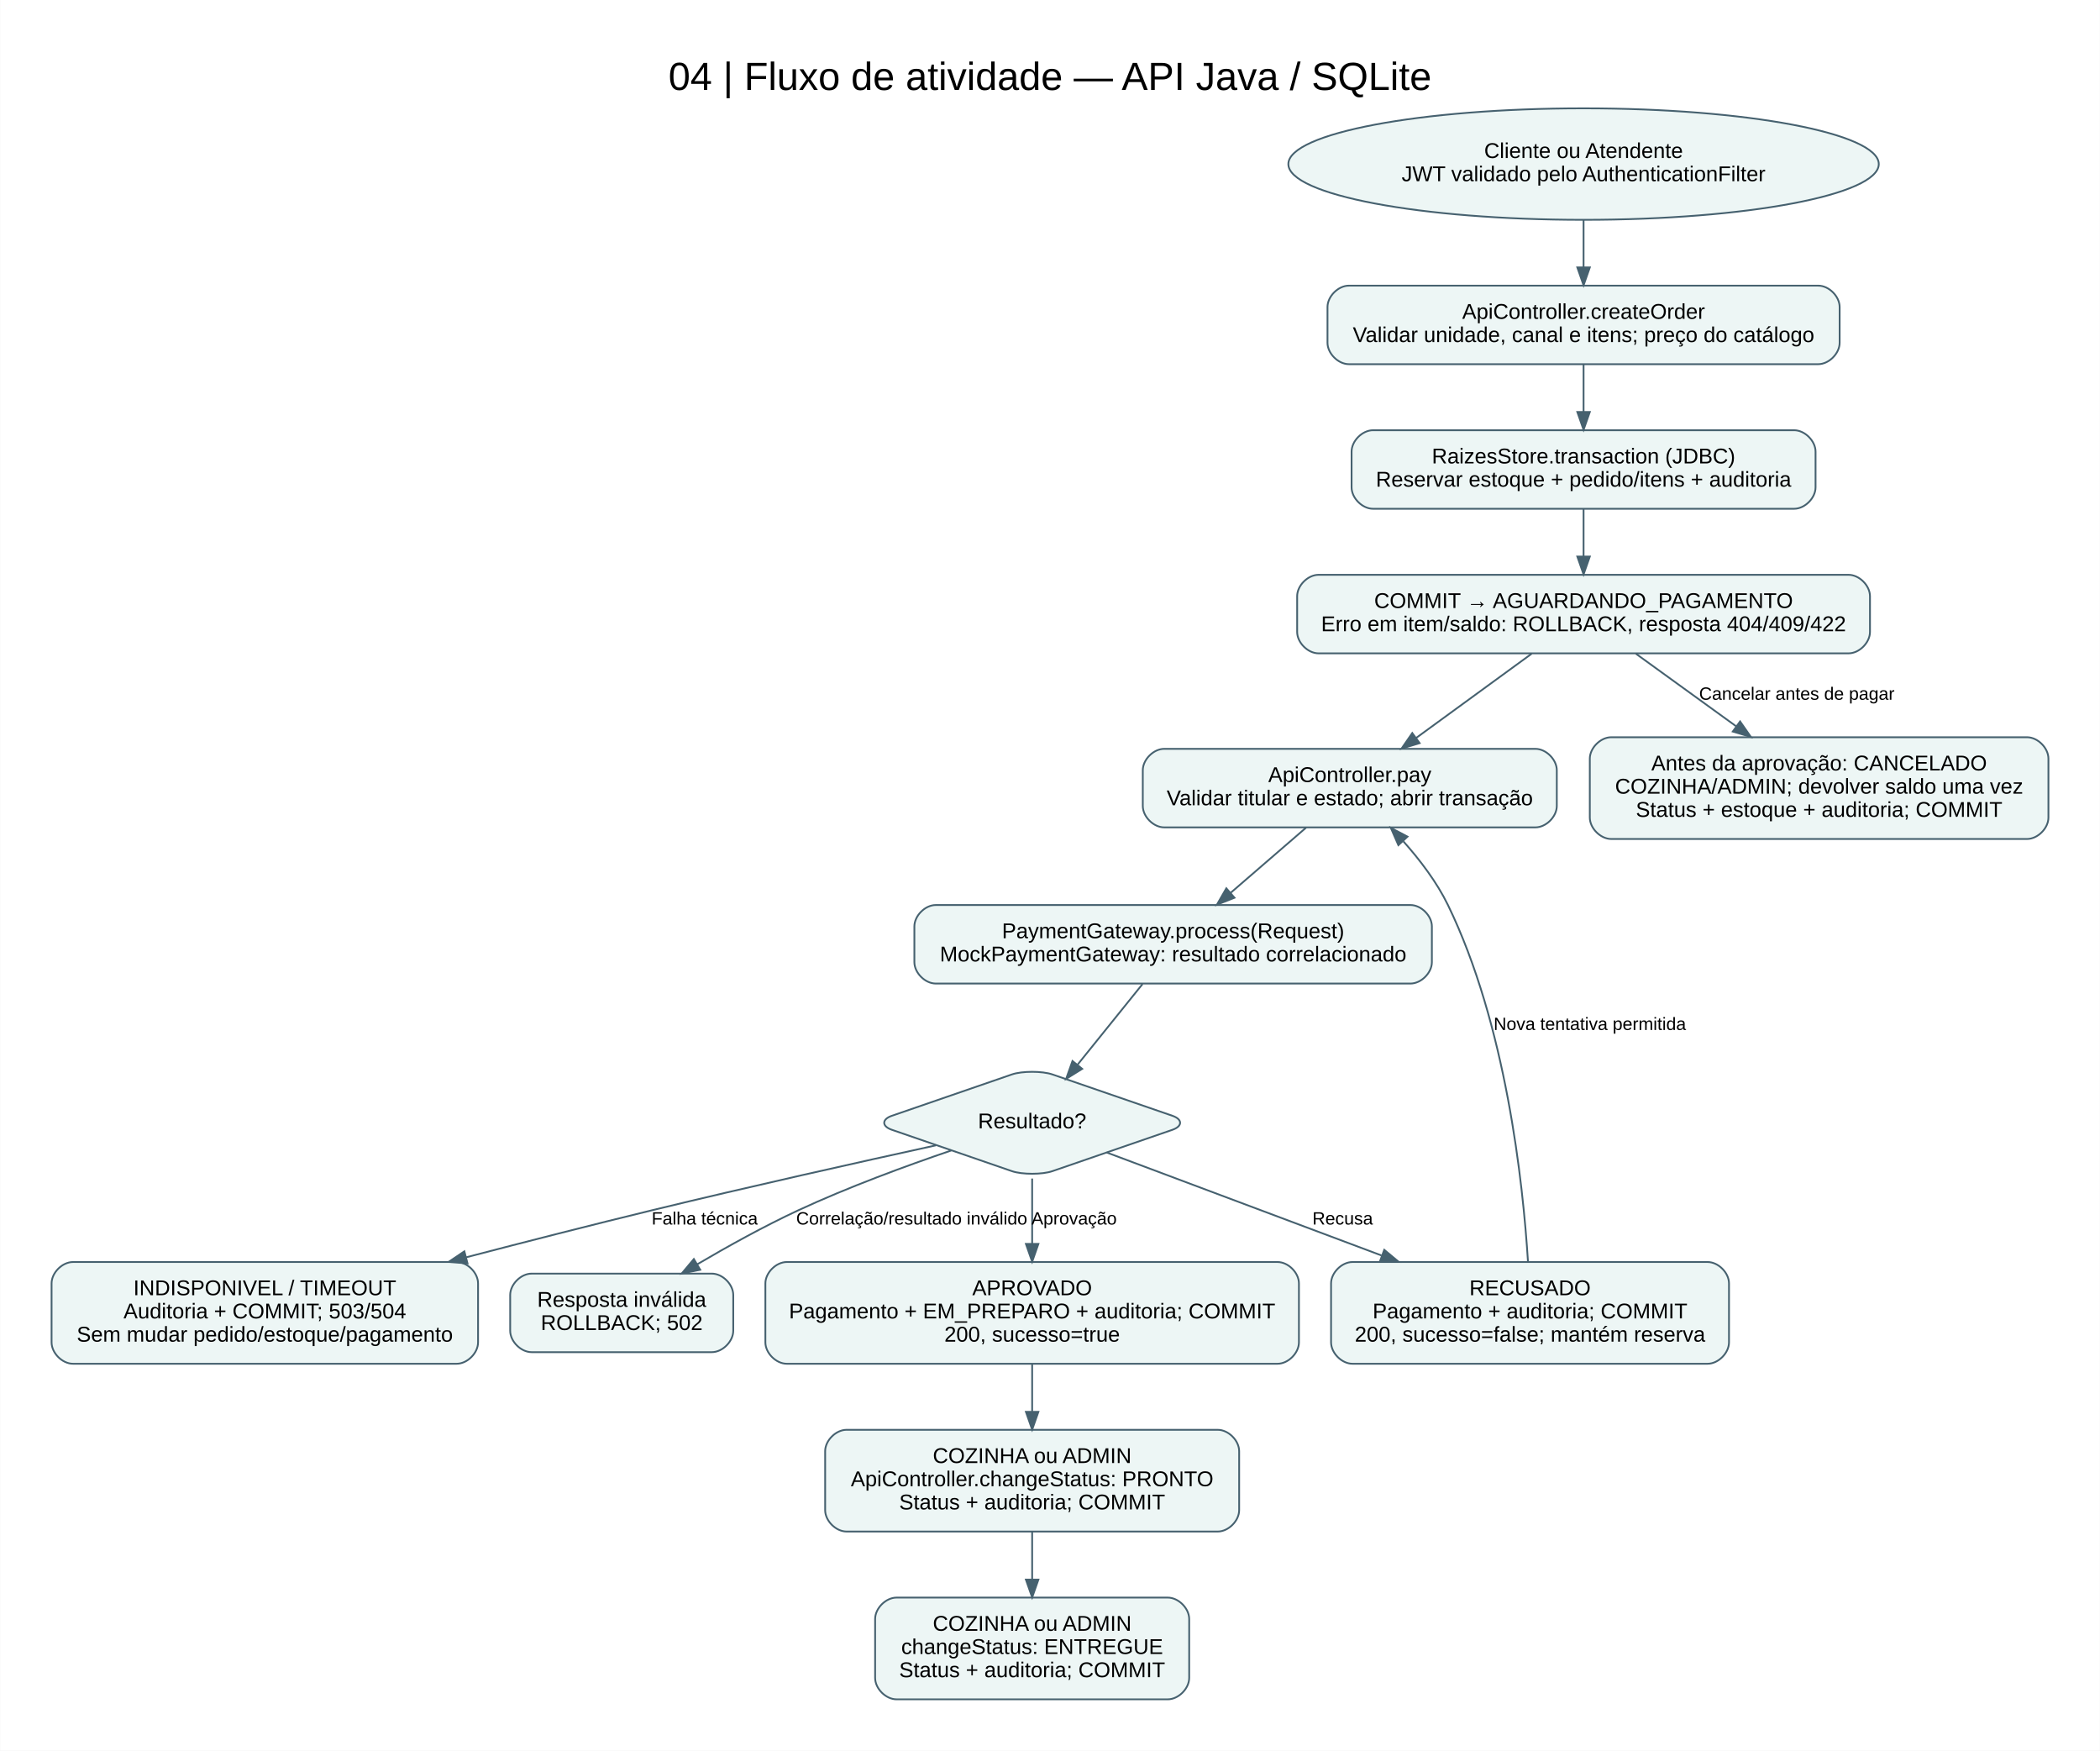
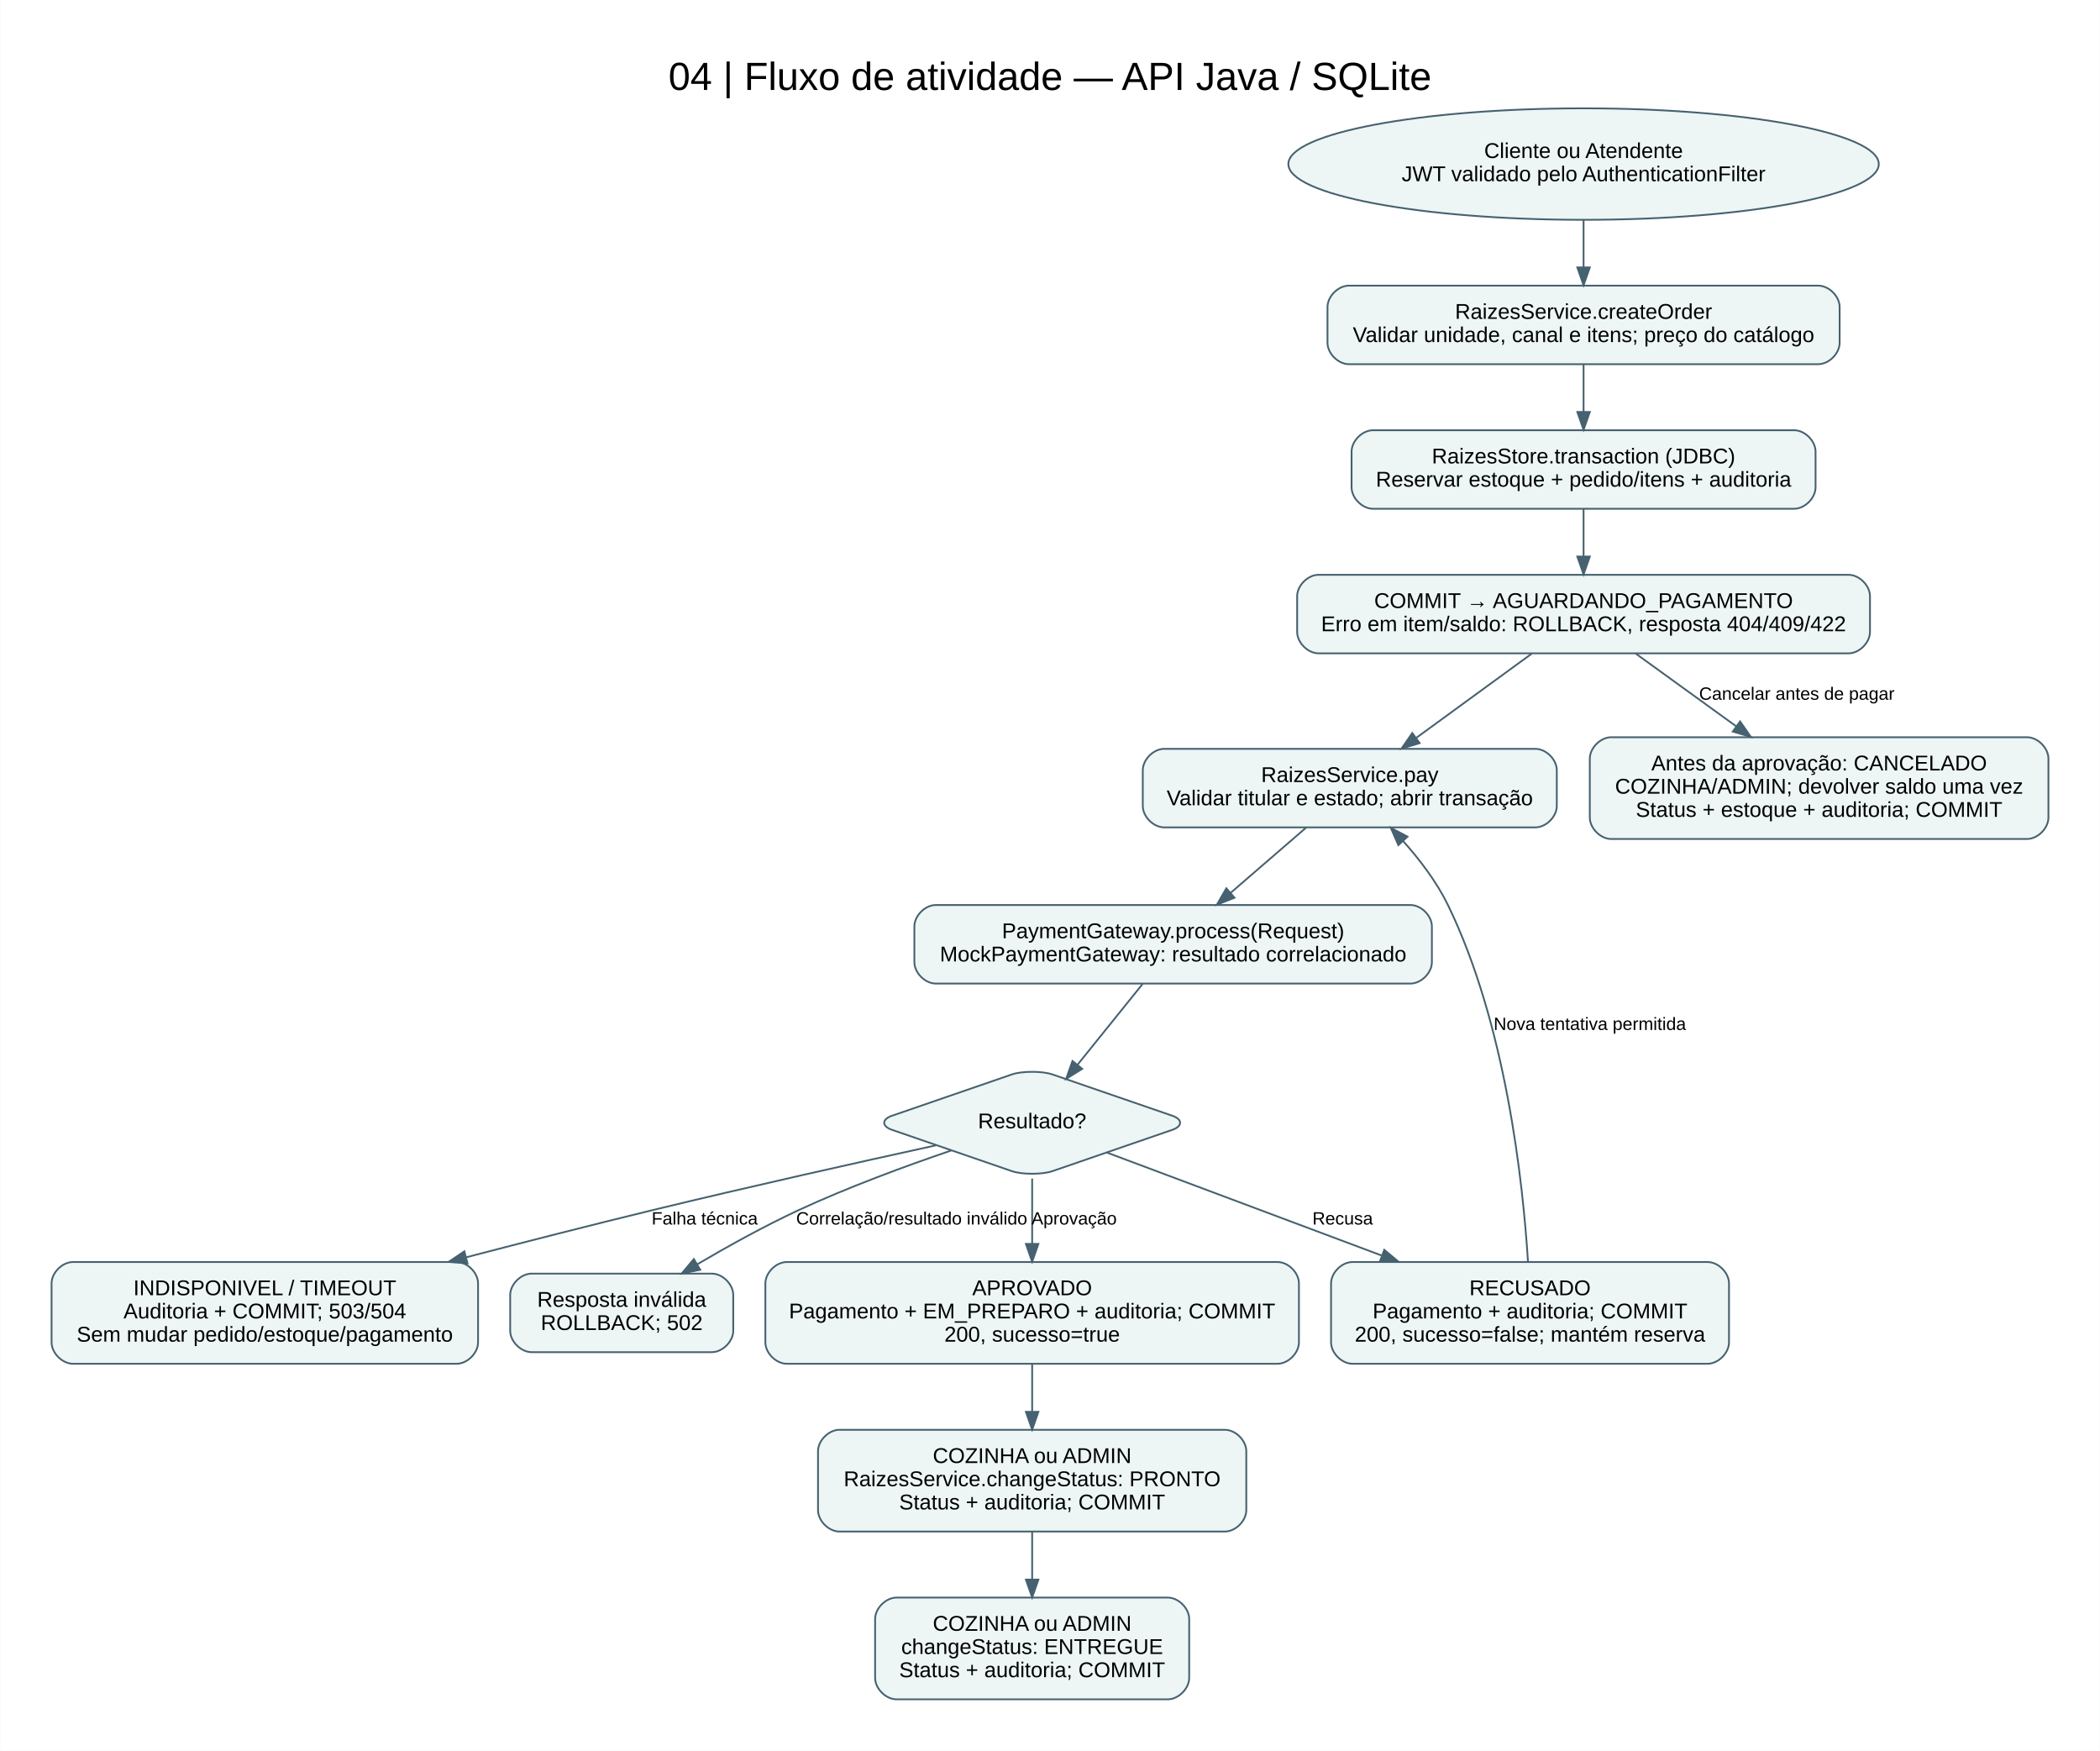
<svg xmlns="http://www.w3.org/2000/svg" width="1177pt" height="981pt" viewBox="0.00 0.00 1176.60 980.83">
  <g id="graph0" class="graph" transform="scale(1 1) rotate(0) translate(28.8 952.03)">
    <polygon fill="white" stroke="transparent" points="-28.8,28.8 -28.8,-952.03 1147.8,-952.03 1147.8,28.8 -28.8,28.8" />
    <text text-anchor="middle" x="559.5" y="-901.63" font-family="Arial" font-size="22.00">04 | Fluxo de atividade — API Java / SQLite</text>
    <g id="node1" class="node">
      <ellipse fill="#edf6f5" stroke="#46616f" cx="858.5" cy="-860.11" rx="165.43" ry="31.23" />
      <text text-anchor="middle" x="858.5" y="-863.51" font-family="Arial" font-size="12.00">Cliente ou Atendente</text>
      <text text-anchor="middle" x="858.5" y="-850.51" font-family="Arial" font-size="12.00">JWT validado pelo AuthenticationFilter</text>
    </g>
    <g id="node2" class="node">
      <path fill="#edf6f5" stroke="#46616f" d="M990,-792C990,-792 727,-792 727,-792 721,-792 715,-786 715,-780 715,-780 715,-760 715,-760 715,-754 721,-748 727,-748 727,-748 990,-748 990,-748 996,-748 1002,-754 1002,-760 1002,-760 1002,-780 1002,-780 1002,-786 996,-792 990,-792" />
-       <text text-anchor="middle" x="858.5" y="-773.4" font-family="Arial" font-size="12.00">ApiController.createOrder</text>
+       <text text-anchor="middle" x="858.5" y="-773.4" font-family="Arial" font-size="12.00">RaizesService.createOrder</text>
      <text text-anchor="middle" x="858.5" y="-760.4" font-family="Arial" font-size="12.00">Validar unidade, canal e itens; preço do catálogo</text>
    </g>
    <g id="edge1" class="edge">
      <path fill="none" stroke="#46616f" d="M858.5,-828.79C858.5,-820.22 858.5,-810.89 858.5,-802.27" />
      <polygon fill="#46616f" stroke="#46616f" points="862,-802.21 858.5,-792.21 855,-802.21 862,-802.21" />
    </g>
    <g id="node3" class="node">
      <path fill="#edf6f5" stroke="#46616f" d="M976.5,-711C976.5,-711 740.5,-711 740.5,-711 734.5,-711 728.5,-705 728.5,-699 728.5,-699 728.5,-679 728.5,-679 728.5,-673 734.5,-667 740.5,-667 740.5,-667 976.5,-667 976.5,-667 982.5,-667 988.5,-673 988.5,-679 988.5,-679 988.5,-699 988.5,-699 988.5,-705 982.5,-711 976.5,-711" />
      <text text-anchor="middle" x="858.5" y="-692.4" font-family="Arial" font-size="12.00">RaizesStore.transaction (JDBC)</text>
      <text text-anchor="middle" x="858.5" y="-679.4" font-family="Arial" font-size="12.00">Reservar estoque + pedido/itens + auditoria</text>
    </g>
    <g id="edge2" class="edge">
      <path fill="none" stroke="#46616f" d="M858.5,-747.83C858.5,-739.68 858.5,-730.2 858.5,-721.3" />
      <polygon fill="#46616f" stroke="#46616f" points="862,-721.23 858.5,-711.23 855,-721.23 862,-721.23" />
    </g>
    <g id="node4" class="node">
      <path fill="#edf6f5" stroke="#46616f" d="M1007,-630C1007,-630 710,-630 710,-630 704,-630 698,-624 698,-618 698,-618 698,-598 698,-598 698,-592 704,-586 710,-586 710,-586 1007,-586 1007,-586 1013,-586 1019,-592 1019,-598 1019,-598 1019,-618 1019,-618 1019,-624 1013,-630 1007,-630" />
      <text text-anchor="middle" x="858.5" y="-611.4" font-family="Arial" font-size="12.00">COMMIT → AGUARDANDO_PAGAMENTO</text>
      <text text-anchor="middle" x="858.5" y="-598.4" font-family="Arial" font-size="12.00">Erro em item/saldo: ROLLBACK, resposta 404/409/422</text>
    </g>
    <g id="edge3" class="edge">
      <path fill="none" stroke="#46616f" d="M858.5,-666.83C858.5,-658.68 858.5,-649.2 858.5,-640.3" />
      <polygon fill="#46616f" stroke="#46616f" points="862,-640.23 858.5,-630.23 855,-640.23 862,-640.23" />
    </g>
    <g id="node5" class="node">
      <path fill="#edf6f5" stroke="#46616f" d="M831.5,-532.5C831.5,-532.5 623.5,-532.5 623.5,-532.5 617.5,-532.5 611.5,-526.5 611.5,-520.5 611.5,-520.5 611.5,-500.5 611.5,-500.5 611.5,-494.5 617.5,-488.5 623.5,-488.5 623.5,-488.5 831.5,-488.5 831.5,-488.5 837.5,-488.5 843.5,-494.5 843.5,-500.5 843.5,-500.5 843.5,-520.5 843.5,-520.5 843.5,-526.5 837.5,-532.5 831.5,-532.5" />
-       <text text-anchor="middle" x="727.5" y="-513.9" font-family="Arial" font-size="12.00">ApiController.pay</text>
+       <text text-anchor="middle" x="727.5" y="-513.9" font-family="Arial" font-size="12.00">RaizesService.pay</text>
      <text text-anchor="middle" x="727.5" y="-500.9" font-family="Arial" font-size="12.00">Validar titular e estado; abrir transação</text>
    </g>
    <g id="edge4" class="edge">
      <path fill="none" stroke="#46616f" d="M829.43,-585.81C810.35,-571.9 785.22,-553.58 764.69,-538.61" />
      <polygon fill="#46616f" stroke="#46616f" points="766.63,-535.7 756.49,-532.64 762.51,-541.35 766.63,-535.7" />
    </g>
    <g id="node14" class="node">
      <path fill="#edf6f5" stroke="#46616f" d="M1107,-539C1107,-539 874,-539 874,-539 868,-539 862,-533 862,-527 862,-527 862,-494 862,-494 862,-488 868,-482 874,-482 874,-482 1107,-482 1107,-482 1113,-482 1119,-488 1119,-494 1119,-494 1119,-527 1119,-527 1119,-533 1113,-539 1107,-539" />
      <text text-anchor="middle" x="990.5" y="-520.4" font-family="Arial" font-size="12.00">Antes da aprovação: CANCELADO</text>
      <text text-anchor="middle" x="990.5" y="-507.4" font-family="Arial" font-size="12.00">COZINHA/ADMIN; devolver saldo uma vez</text>
      <text text-anchor="middle" x="990.5" y="-494.4" font-family="Arial" font-size="12.00">Status + estoque + auditoria; COMMIT</text>
    </g>
    <g id="edge7" class="edge">
      <path fill="none" stroke="#46616f" d="M887.8,-585.81C904.34,-573.84 925.39,-558.61 944.12,-545.06" />
      <polygon fill="#46616f" stroke="#46616f" points="946.21,-547.86 952.26,-539.17 942.11,-542.19 946.21,-547.86" />
      <text text-anchor="middle" x="978" y="-560" font-family="Arial" font-size="10.00">Cancelar antes de pagar</text>
    </g>
    <g id="node6" class="node">
      <path fill="#edf6f5" stroke="#46616f" d="M761.5,-445C761.5,-445 495.5,-445 495.5,-445 489.5,-445 483.5,-439 483.5,-433 483.5,-433 483.5,-413 483.5,-413 483.5,-407 489.5,-401 495.5,-401 495.5,-401 761.5,-401 761.5,-401 767.5,-401 773.5,-407 773.5,-413 773.5,-413 773.5,-433 773.5,-433 773.5,-439 767.5,-445 761.5,-445" />
      <text text-anchor="middle" x="628.5" y="-426.4" font-family="Arial" font-size="12.00">PaymentGateway.process(Request)</text>
      <text text-anchor="middle" x="628.5" y="-413.4" font-family="Arial" font-size="12.00">MockPaymentGateway: resultado correlacionado</text>
    </g>
    <g id="edge5" class="edge">
      <path fill="none" stroke="#46616f" d="M703.03,-488.37C690.3,-477.37 674.57,-463.78 660.84,-451.93" />
      <polygon fill="#46616f" stroke="#46616f" points="662.89,-449.08 653.03,-445.19 658.31,-454.37 662.89,-449.08" />
    </g>
    <g id="node7" class="node">
      <path fill="#edf6f5" stroke="#46616f" d="M538.15,-350.09C538.15,-350.09 470.85,-326.91 470.85,-326.91 465.17,-324.95 465.17,-321.05 470.85,-319.09 470.85,-319.09 538.15,-295.91 538.15,-295.91 543.83,-293.95 555.17,-293.95 560.85,-295.91 560.85,-295.91 628.15,-319.09 628.15,-319.09 633.83,-321.05 633.83,-324.95 628.15,-326.91 628.15,-326.91 560.85,-350.09 560.85,-350.09 555.17,-352.05 543.83,-352.05 538.15,-350.09" />
      <text text-anchor="middle" x="549.5" y="-319.9" font-family="Arial" font-size="12.00">Resultado?</text>
    </g>
    <g id="edge6" class="edge">
      <path fill="none" stroke="#46616f" d="M611.36,-400.74C600.71,-387.53 586.84,-370.32 574.93,-355.54" />
      <polygon fill="#46616f" stroke="#46616f" points="577.55,-353.22 568.55,-347.63 572.1,-357.61 577.55,-353.22" />
    </g>
    <g id="node8" class="node">
      <path fill="#edf6f5" stroke="#46616f" d="M928,-245C928,-245 729,-245 729,-245 723,-245 717,-239 717,-233 717,-233 717,-200 717,-200 717,-194 723,-188 729,-188 729,-188 928,-188 928,-188 934,-188 940,-194 940,-200 940,-200 940,-233 940,-233 940,-239 934,-245 928,-245" />
      <text text-anchor="middle" x="828.5" y="-226.4" font-family="Arial" font-size="12.00">RECUSADO</text>
      <text text-anchor="middle" x="828.5" y="-213.4" font-family="Arial" font-size="12.00">Pagamento + auditoria; COMMIT</text>
      <text text-anchor="middle" x="828.5" y="-200.4" font-family="Arial" font-size="12.00">200, sucesso=false; mantém reserva</text>
    </g>
    <g id="edge8" class="edge">
      <path fill="none" stroke="#46616f" d="M591.27,-306.36C631.83,-291.16 694.54,-267.68 745.29,-248.66" />
      <polygon fill="#46616f" stroke="#46616f" points="746.81,-251.83 754.95,-245.05 744.36,-245.28 746.81,-251.83" />
      <text text-anchor="middle" x="723.5" y="-266" font-family="Arial" font-size="10.00">Recusa</text>
    </g>
    <g id="node9" class="node">
      <path fill="#edf6f5" stroke="#46616f" d="M227,-245C227,-245 12,-245 12,-245 6,-245 0,-239 0,-233 0,-233 0,-200 0,-200 0,-194 6,-188 12,-188 12,-188 227,-188 227,-188 233,-188 239,-194 239,-200 239,-200 239,-233 239,-233 239,-239 233,-245 227,-245" />
      <text text-anchor="middle" x="119.5" y="-226.4" font-family="Arial" font-size="12.00">INDISPONIVEL / TIMEOUT</text>
      <text text-anchor="middle" x="119.5" y="-213.4" font-family="Arial" font-size="12.00">Auditoria + COMMIT; 503/504</text>
      <text text-anchor="middle" x="119.5" y="-200.4" font-family="Arial" font-size="12.00">Sem mudar pedido/estoque/pagamento</text>
    </g>
    <g id="edge10" class="edge">
      <path fill="none" stroke="#46616f" d="M495.55,-310.36C452.42,-300.93 390.47,-287.1 336.5,-274 302.58,-265.77 265.81,-256.37 232.34,-247.64" />
      <polygon fill="#46616f" stroke="#46616f" points="233.09,-244.21 222.53,-245.07 231.32,-250.99 233.09,-244.21" />
      <text text-anchor="middle" x="366" y="-266" font-family="Arial" font-size="10.00">Falha técnica</text>
    </g>
    <g id="node10" class="node">
      <path fill="#edf6f5" stroke="#46616f" d="M370,-238.5C370,-238.5 269,-238.5 269,-238.5 263,-238.5 257,-232.5 257,-226.5 257,-226.5 257,-206.5 257,-206.5 257,-200.5 263,-194.5 269,-194.5 269,-194.5 370,-194.5 370,-194.5 376,-194.5 382,-200.5 382,-206.5 382,-206.5 382,-226.5 382,-226.5 382,-232.5 376,-238.5 370,-238.5" />
      <text text-anchor="middle" x="319.5" y="-219.9" font-family="Arial" font-size="12.00">Resposta inválida</text>
      <text text-anchor="middle" x="319.5" y="-206.9" font-family="Arial" font-size="12.00">ROLLBACK; 502</text>
    </g>
    <g id="edge11" class="edge">
      <path fill="none" stroke="#46616f" d="M504.18,-307.49C478.6,-298.78 446.29,-286.91 418.5,-274 399.4,-265.12 379.06,-253.86 361.83,-243.73" />
      <polygon fill="#46616f" stroke="#46616f" points="363.5,-240.66 353.12,-238.56 359.92,-246.67 363.5,-240.66" />
      <text text-anchor="middle" x="482" y="-266" font-family="Arial" font-size="10.00">Correlação/resultado inválido</text>
    </g>
    <g id="node11" class="node">
      <path fill="#edf6f5" stroke="#46616f" d="M687,-245C687,-245 412,-245 412,-245 406,-245 400,-239 400,-233 400,-233 400,-200 400,-200 400,-194 406,-188 412,-188 412,-188 687,-188 687,-188 693,-188 699,-194 699,-200 699,-200 699,-233 699,-233 699,-239 693,-245 687,-245" />
      <text text-anchor="middle" x="549.5" y="-226.4" font-family="Arial" font-size="12.00">APROVADO</text>
      <text text-anchor="middle" x="549.5" y="-213.4" font-family="Arial" font-size="12.00">Pagamento + EM_PREPARO + auditoria; COMMIT</text>
      <text text-anchor="middle" x="549.5" y="-200.4" font-family="Arial" font-size="12.00">200, sucesso=true</text>
    </g>
    <g id="edge12" class="edge">
      <path fill="none" stroke="#46616f" d="M549.5,-291.77C549.5,-280.4 549.5,-267.32 549.5,-255.33" />
      <polygon fill="#46616f" stroke="#46616f" points="553,-255.16 549.5,-245.16 546,-255.16 553,-255.16" />
      <text text-anchor="middle" x="573" y="-266" font-family="Arial" font-size="10.00">Aprovação</text>
    </g>
    <g id="edge9" class="edge">
      <path fill="none" stroke="#46616f" d="M827.35,-245.18C824.56,-289.49 815.02,-378.15 782.5,-445 776.24,-457.87 766.8,-470.26 757.51,-480.69" />
      <polygon fill="#46616f" stroke="#46616f" points="754.72,-478.55 750.48,-488.25 759.85,-483.31 754.72,-478.55" />
      <text text-anchor="middle" x="862" y="-375" font-family="Arial" font-size="10.00">Nova tentativa permitida</text>
    </g>
    <g id="node12" class="node">
-       <path fill="#edf6f5" stroke="#46616f" d="M653.5,-151C653.5,-151 445.5,-151 445.5,-151 439.5,-151 433.5,-145 433.5,-139 433.5,-139 433.5,-106 433.5,-106 433.5,-100 439.5,-94 445.5,-94 445.5,-94 653.5,-94 653.5,-94 659.5,-94 665.5,-100 665.5,-106 665.5,-106 665.5,-139 665.5,-139 665.5,-145 659.5,-151 653.5,-151" />
+       <path fill="#edf6f5" stroke="#46616f" d="M657.5,-151C657.5,-151 441.5,-151 441.5,-151 435.5,-151 429.5,-145 429.5,-139 429.5,-139 429.5,-106 429.5,-106 429.5,-100 435.5,-94 441.5,-94 441.5,-94 657.5,-94 657.5,-94 663.5,-94 669.5,-100 669.5,-106 669.5,-106 669.5,-139 669.5,-139 669.5,-145 663.5,-151 657.5,-151" />
      <text text-anchor="middle" x="549.5" y="-132.4" font-family="Arial" font-size="12.00">COZINHA ou ADMIN</text>
-       <text text-anchor="middle" x="549.5" y="-119.4" font-family="Arial" font-size="12.00">ApiController.changeStatus: PRONTO</text>
+       <text text-anchor="middle" x="549.5" y="-119.4" font-family="Arial" font-size="12.00">RaizesService.changeStatus: PRONTO</text>
      <text text-anchor="middle" x="549.5" y="-106.4" font-family="Arial" font-size="12.00">Status + auditoria; COMMIT</text>
    </g>
    <g id="edge13" class="edge">
      <path fill="none" stroke="#46616f" d="M549.5,-187.9C549.5,-179.53 549.5,-170.19 549.5,-161.27" />
      <polygon fill="#46616f" stroke="#46616f" points="553,-161.08 549.5,-151.08 546,-161.08 553,-161.08" />
    </g>
    <g id="node13" class="node">
      <path fill="#edf6f5" stroke="#46616f" d="M625.5,-57C625.5,-57 473.5,-57 473.5,-57 467.5,-57 461.5,-51 461.5,-45 461.5,-45 461.5,-12 461.5,-12 461.5,-6 467.5,0 473.5,0 473.5,0 625.5,0 625.5,0 631.5,0 637.5,-6 637.5,-12 637.5,-12 637.5,-45 637.5,-45 637.5,-51 631.5,-57 625.5,-57" />
      <text text-anchor="middle" x="549.5" y="-38.4" font-family="Arial" font-size="12.00">COZINHA ou ADMIN</text>
      <text text-anchor="middle" x="549.5" y="-25.4" font-family="Arial" font-size="12.00">changeStatus: ENTREGUE</text>
      <text text-anchor="middle" x="549.5" y="-12.4" font-family="Arial" font-size="12.00">Status + auditoria; COMMIT</text>
    </g>
    <g id="edge14" class="edge">
      <path fill="none" stroke="#46616f" d="M549.5,-93.9C549.5,-85.53 549.5,-76.19 549.5,-67.27" />
      <polygon fill="#46616f" stroke="#46616f" points="553,-67.08 549.5,-57.08 546,-67.08 553,-67.08" />
    </g>
  </g>
</svg>
